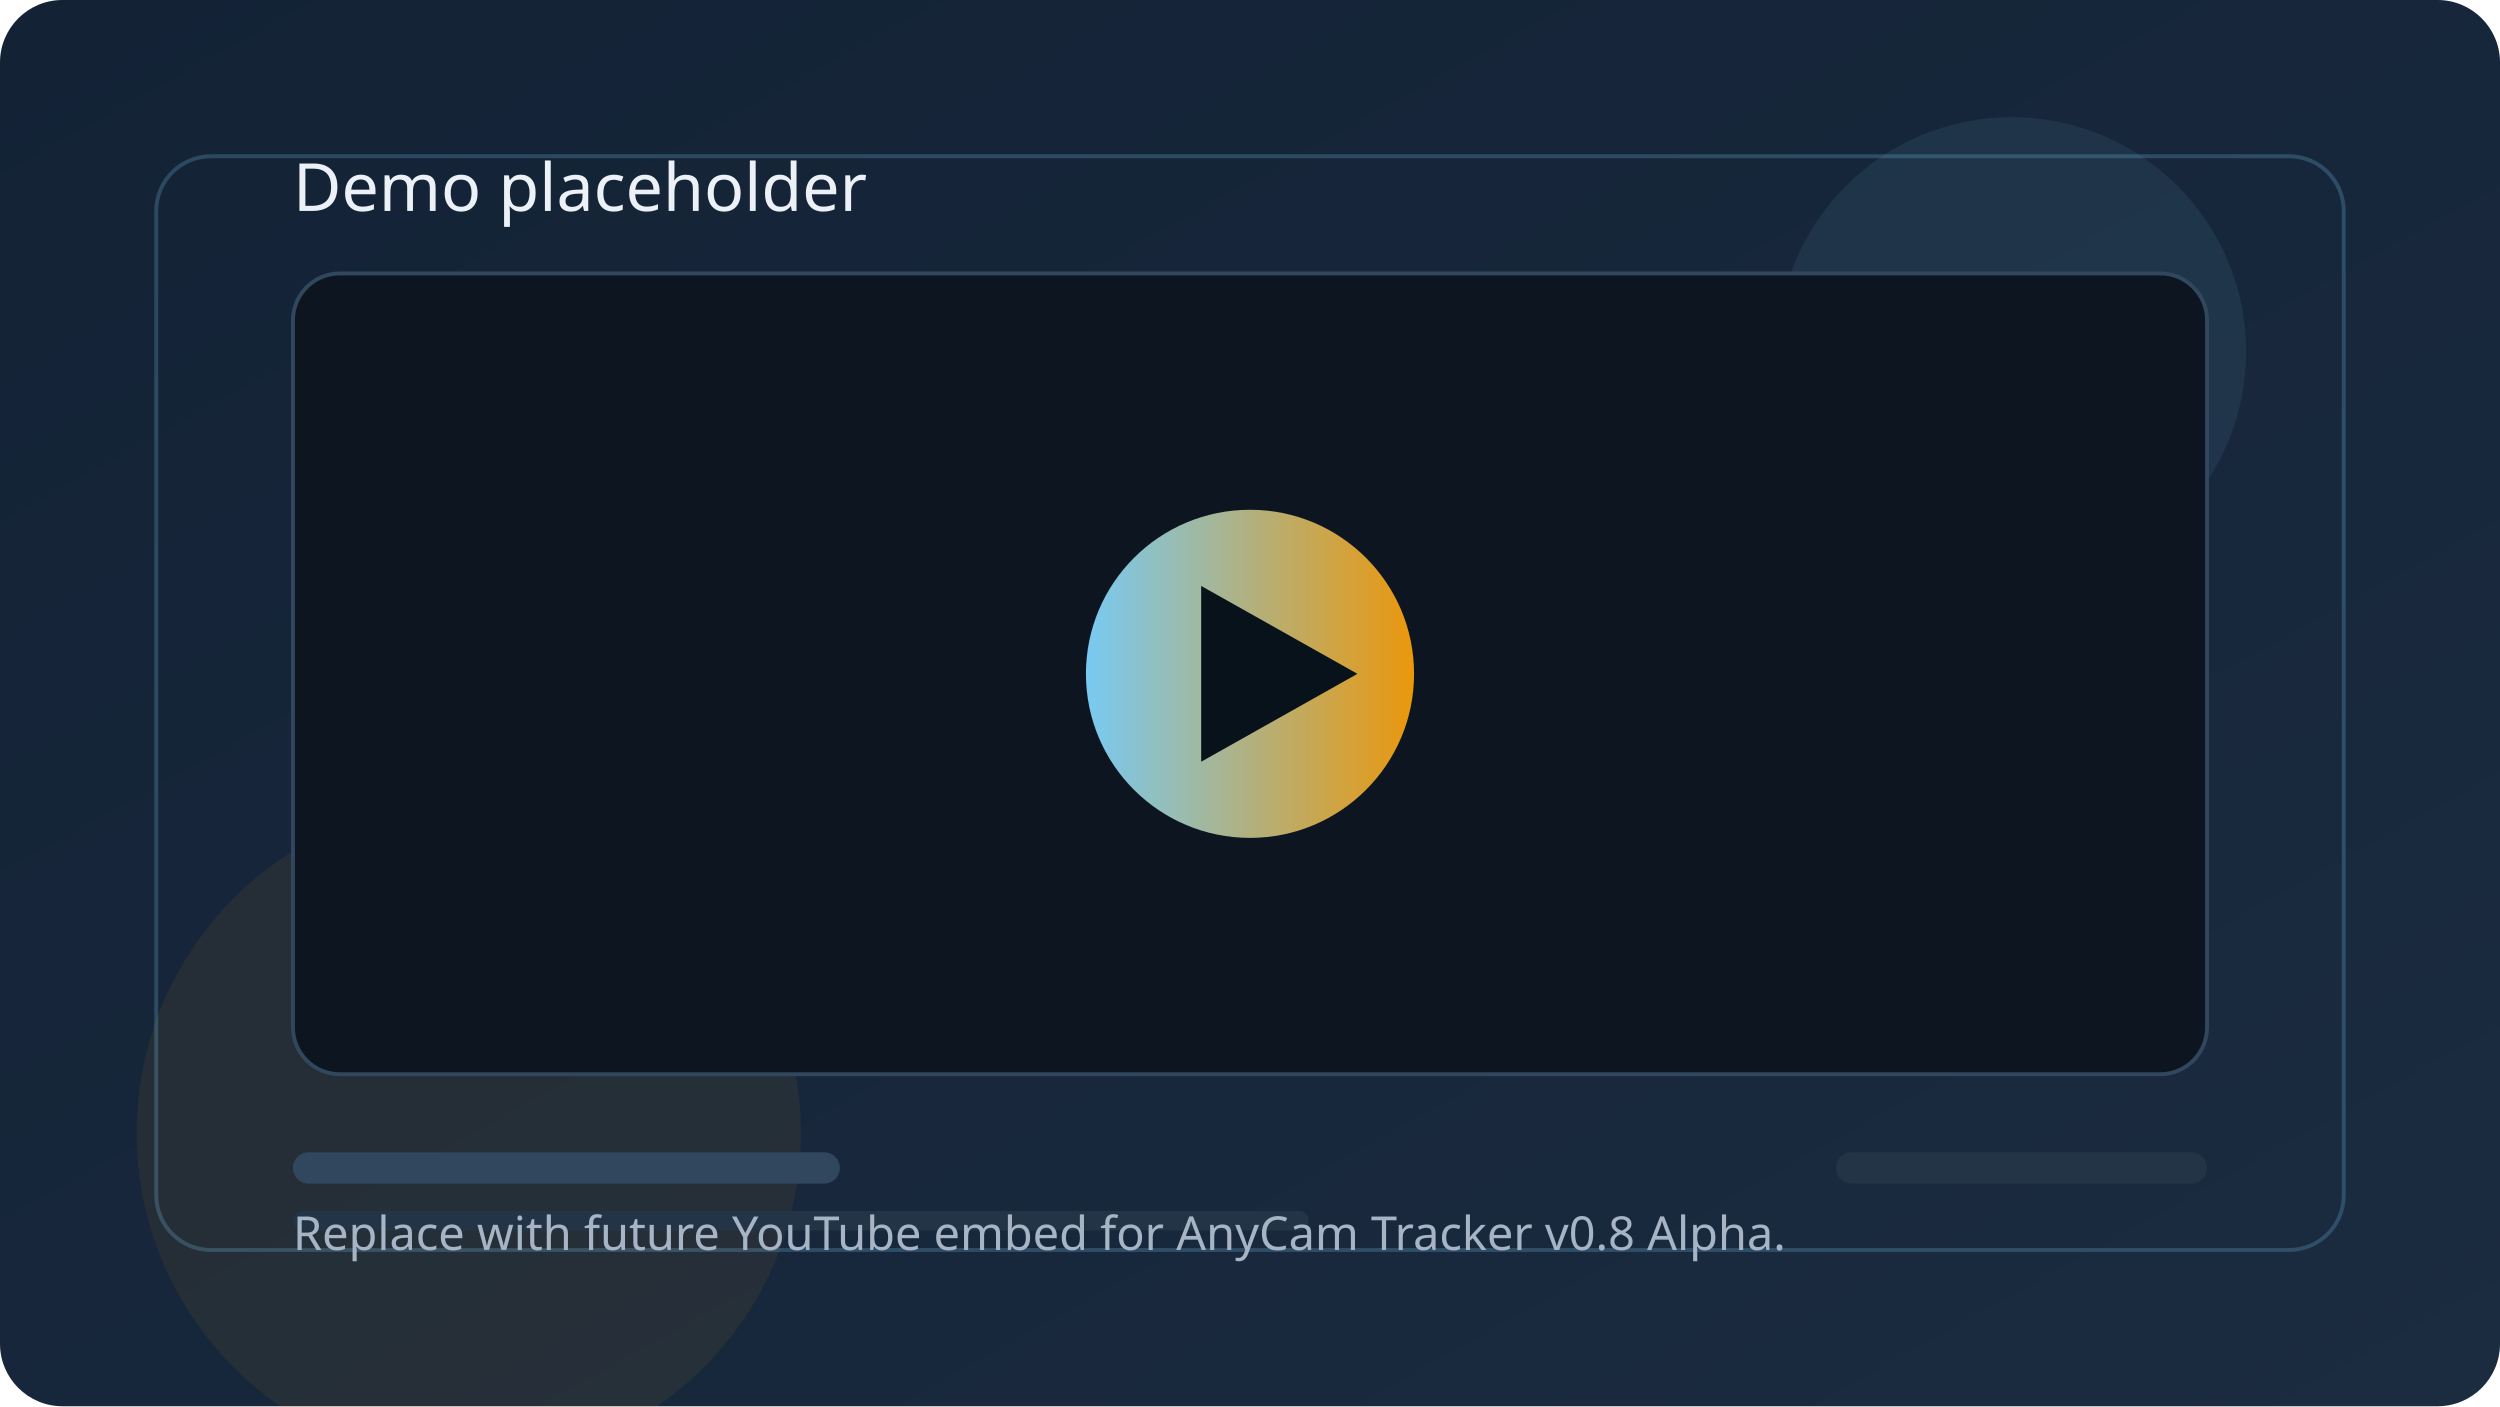
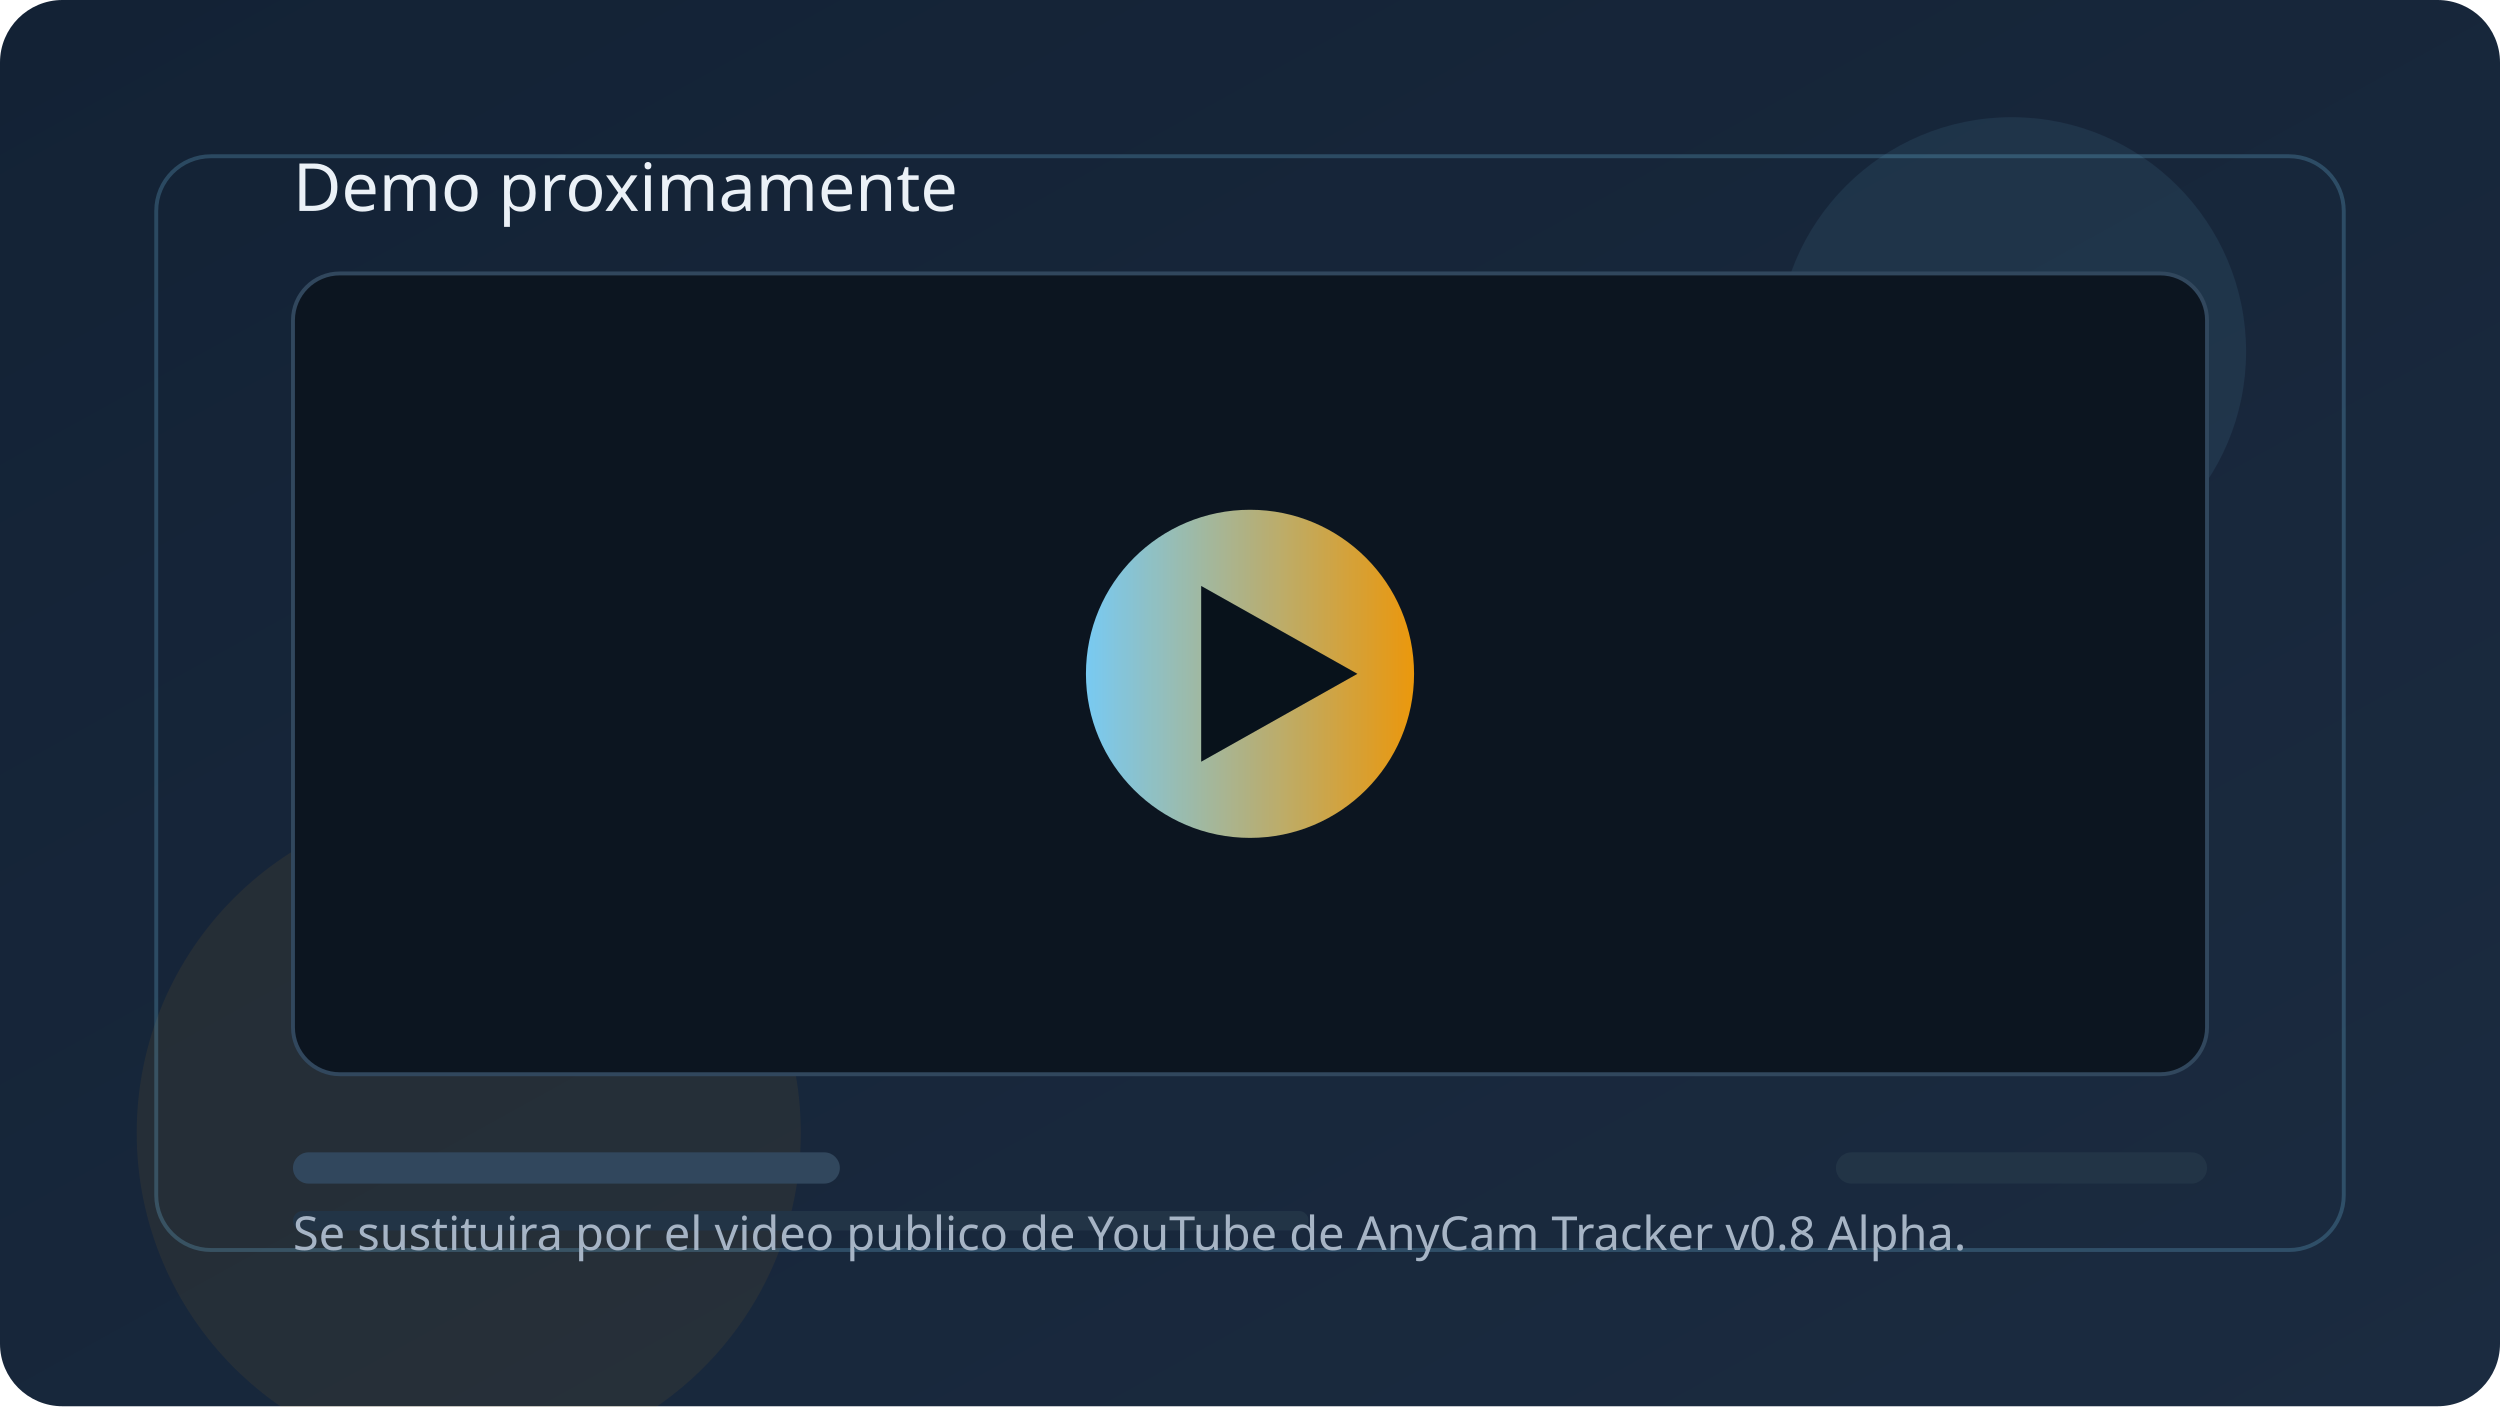
<svg xmlns="http://www.w3.org/2000/svg" viewBox="0 0 1280 720" role="img" aria-labelledby="title desc">
  <defs>
    <linearGradient id="bg" x1="0%" y1="0%" x2="100%" y2="100%">
      <stop offset="0%" stop-color="#132235" />
      <stop offset="100%" stop-color="#1b2b40" />
    </linearGradient>
    <linearGradient id="accent" x1="0%" y1="0%" x2="100%" y2="0%">
      <stop offset="0%" stop-color="#7dd3fc" />
      <stop offset="100%" stop-color="#f59e0b" />
    </linearGradient>
  </defs>
  <rect width="1280" height="720" rx="32" fill="url(#bg)" />
  <circle cx="1030" cy="180" r="120" fill="#7dd3fc" opacity="0.08" />
  <circle cx="240" cy="580" r="170" fill="#f59e0b" opacity="0.07" />
  <rect x="80" y="80" width="1120" height="560" rx="28" fill="none" stroke="#7dd3fc" opacity="0.22" stroke-width="2" />
  <rect x="150" y="140" width="980" height="410" rx="24" fill="#0c1520" stroke="#31475d" stroke-width="2" />
  <circle cx="640" cy="345" r="84" fill="url(#accent)" opacity="0.95" />
  <polygon points="615,300 615,390 695,345" fill="#08121b" />
  <rect x="150" y="590" width="280" height="16" rx="8" fill="#31475d" />
  <rect x="150" y="620" width="520" height="10" rx="5" fill="#223446" />
  <rect x="940" y="590" width="190" height="16" rx="8" fill="#223446" />
-   <text x="150" y="108" fill="#ebf1f7" font-size="34" font-family="Segoe UI, sans-serif">Demo placeholder</text>
-   <text x="150" y="640" fill="#a6b4c5" font-size="24" font-family="Segoe UI, sans-serif">Replace with future YouTube embed for AnyCam Tracker v0.8 Alpha.</text>
+   <text x="150" y="108" fill="#ebf1f7" font-size="34" font-family="Segoe UI, sans-serif">Demo proximamente</text>
+   <text x="150" y="640" fill="#a6b4c5" font-size="24" font-family="Segoe UI, sans-serif">Se sustituira por el video publico de YouTube de AnyCam Tracker v0.8 Alpha.</text>
</svg>
